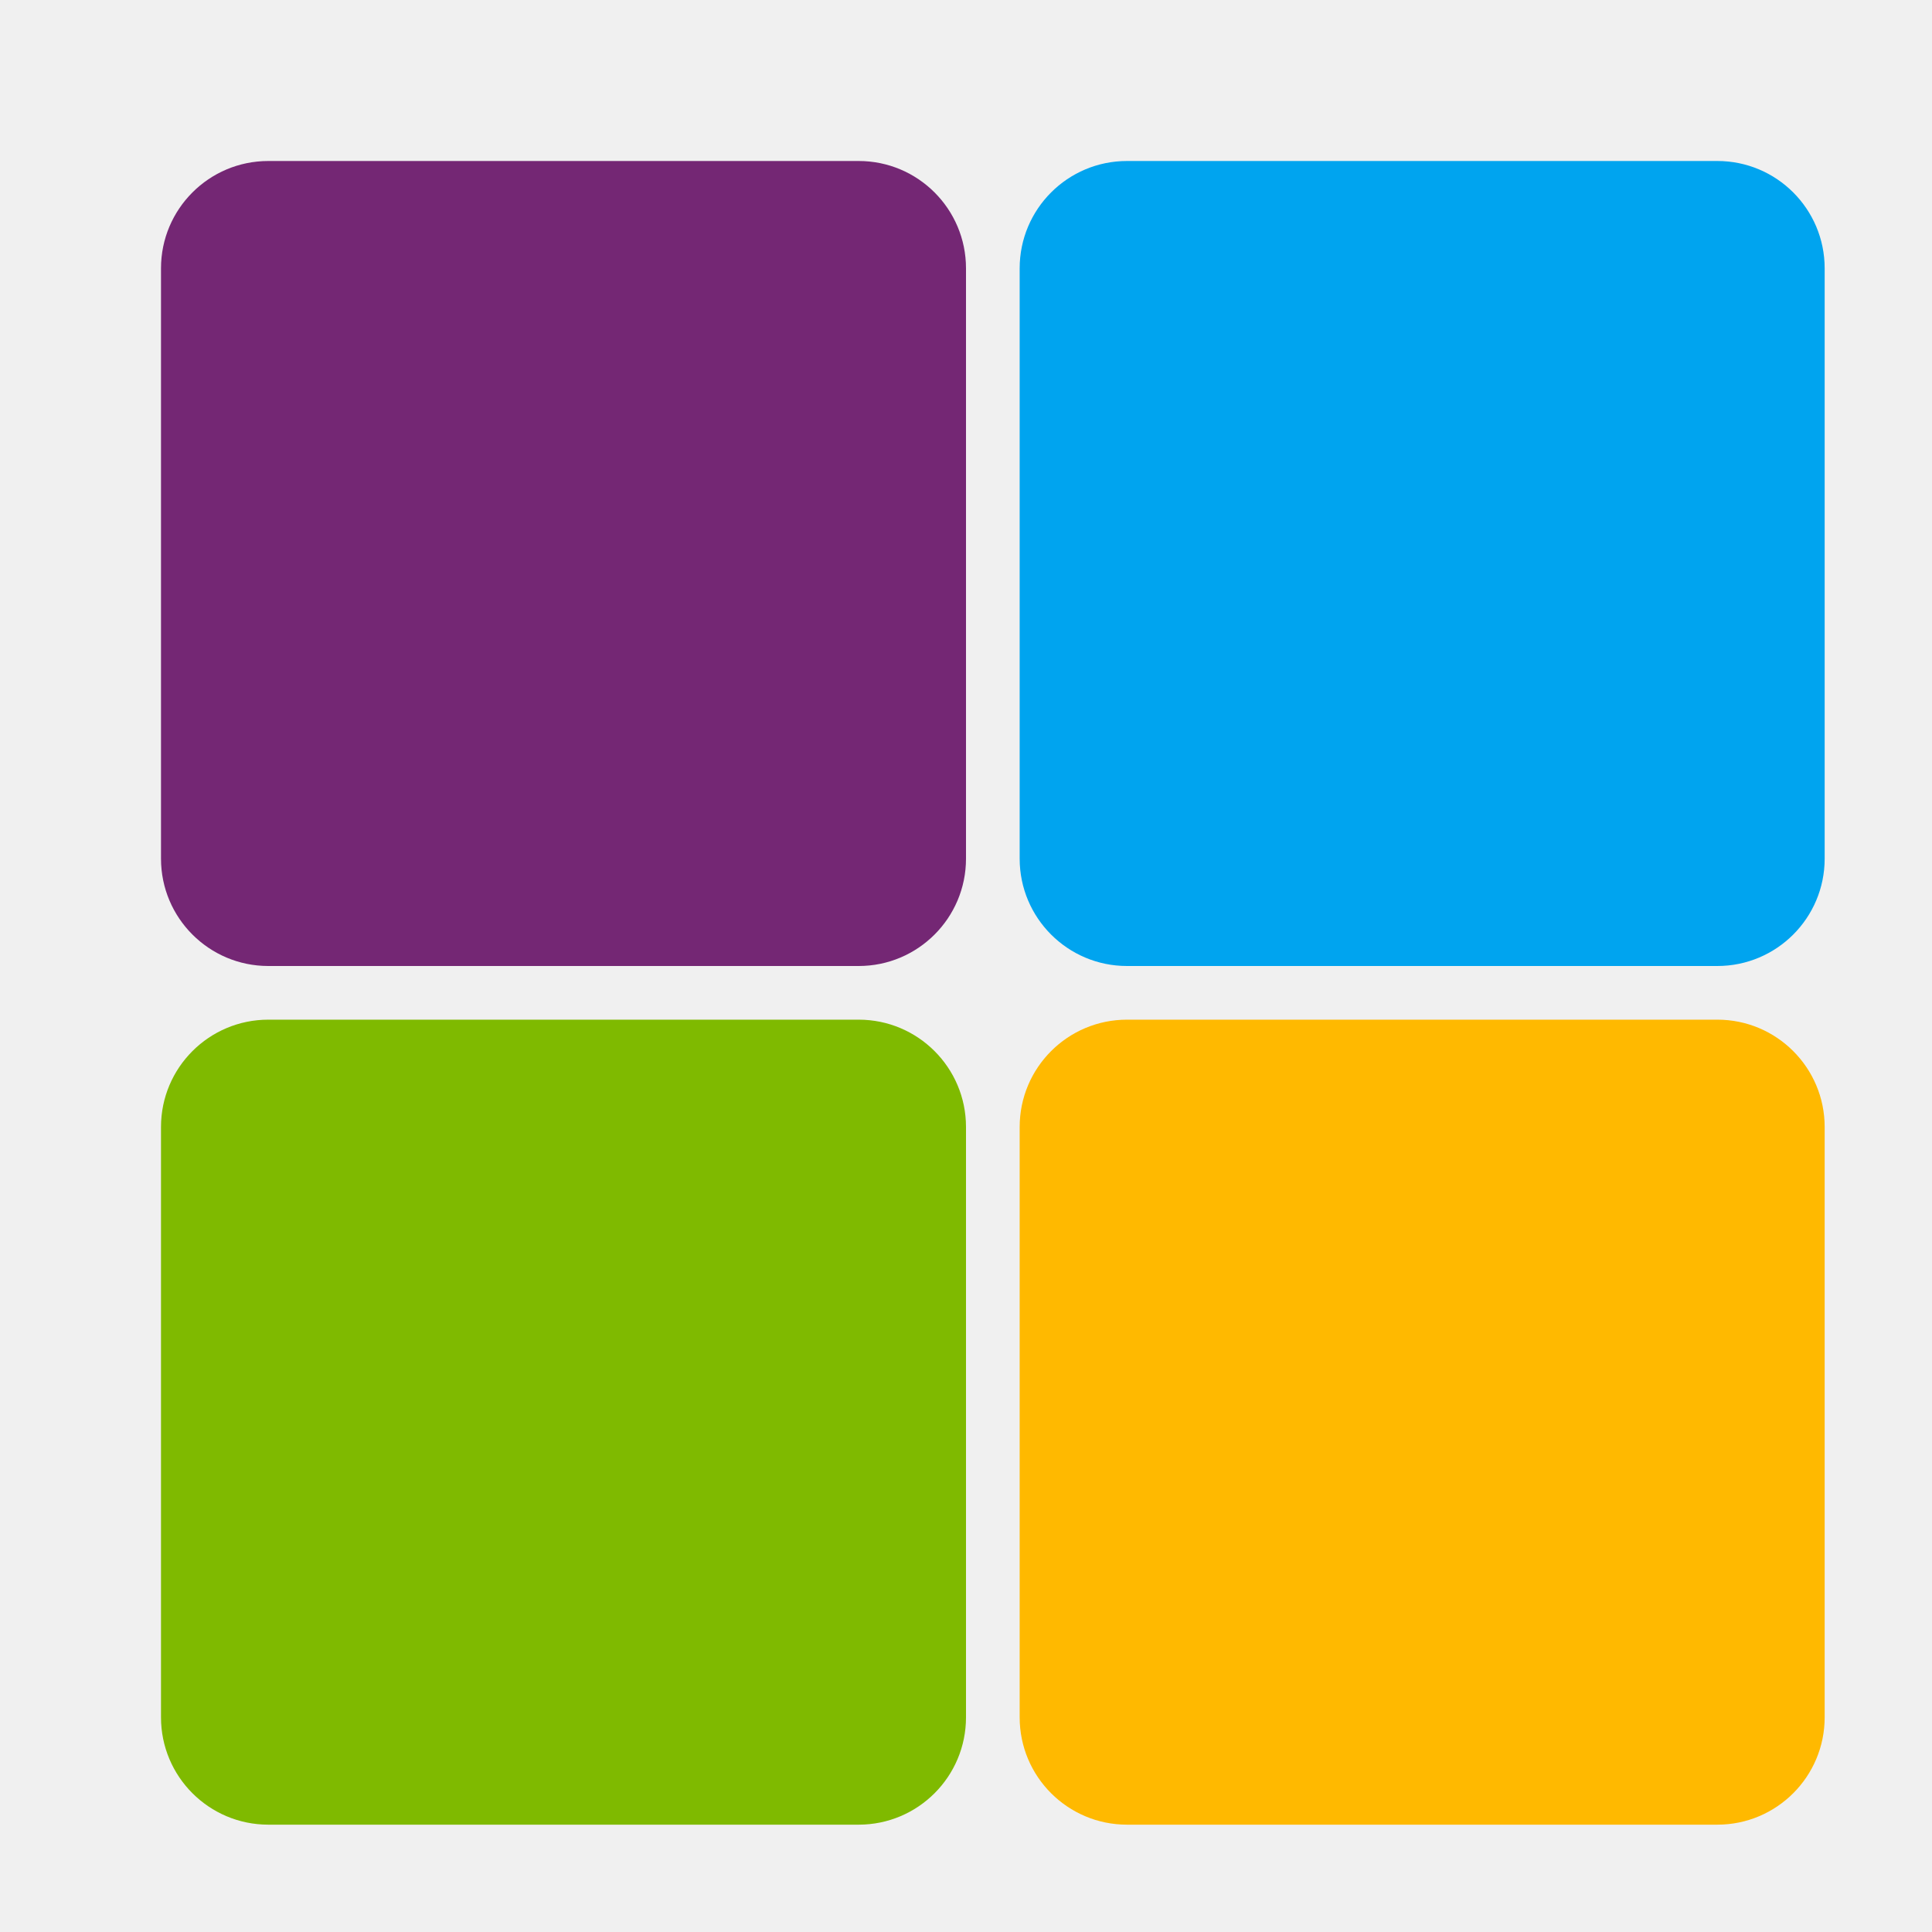
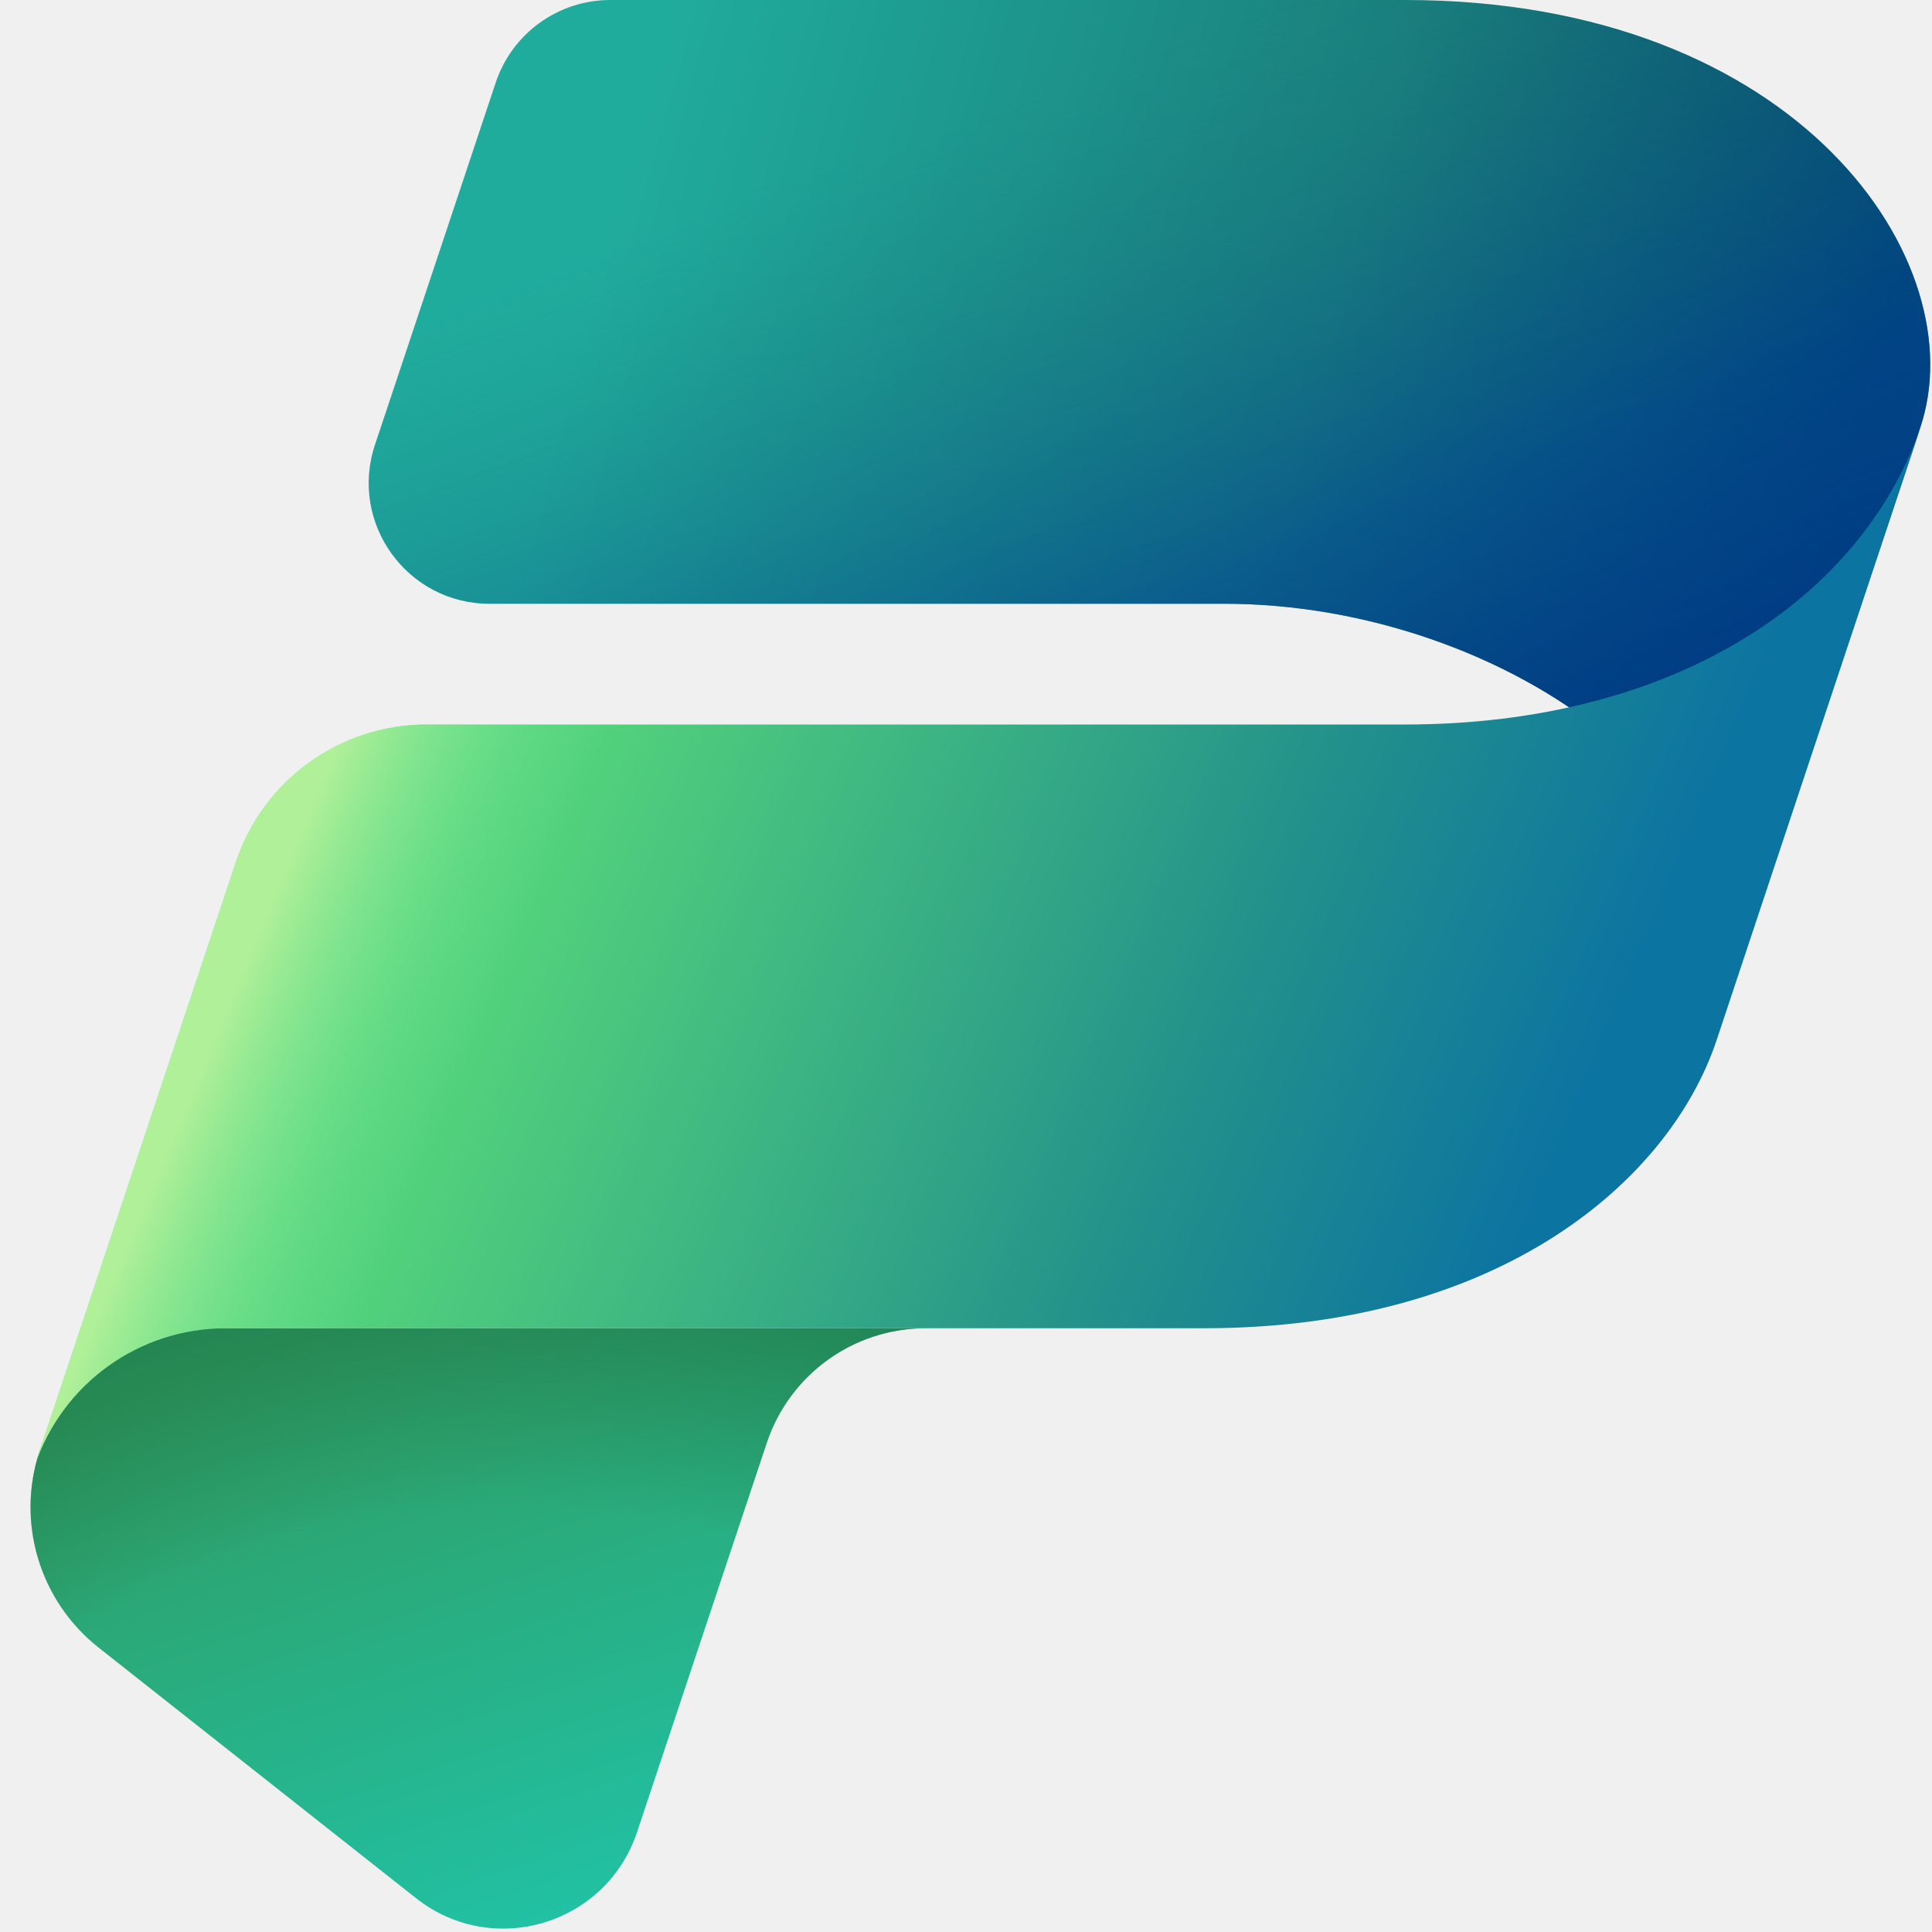
- <svg xmlns="http://www.w3.org/2000/svg" viewBox="0 0 36 36" fill="none">
-   <rect x="3" y="3" width="15" height="15" rx="2" fill="#742774" />
-   <rect x="19" y="3" width="15" height="15" rx="2" fill="#00A4EF" />
-   <rect x="3" y="19" width="15" height="15" rx="2" fill="#7FBA00" />
-   <rect x="19" y="19" width="15" height="15" rx="2" fill="#FFB900" />
+ <svg xmlns="http://www.w3.org/2000/svg" width="96" height="96" viewBox="0 0 96 96" fill="none">
+   <g clip-path="url(#clip0_4303_1230)">
+     <g clip-path="url(#clip1_4303_1230)">
+       <path d="M38.103 71.692L31.653 91.041C30.119 95.644 24.482 97.328 20.675 94.322L4.899 81.868C1.959 79.547 0.789 75.632 1.974 72.079C3.184 68.449 6.581 66 10.408 66H46C42.417 66 39.236 68.293 38.103 71.692Z" fill="url(#paint0_linear_4303_1230)" />
+       <path d="M38.103 71.692L31.653 91.041C30.119 95.644 24.482 97.328 20.675 94.322L4.899 81.868C1.959 79.547 0.789 75.632 1.974 72.079C3.184 68.449 6.581 66 10.408 66H46C42.417 66 39.236 68.293 38.103 71.692Z" fill="url(#paint1_radial_4303_1230)" />
+       <path d="M24.325 30H60.834C74.781 30 89.147 40.024 85.286 51.588L95.406 21.274C98.191 13.115 89.451 0 69.818 0H30.325C27.742 0 25.449 1.653 24.632 4.103L18.632 22.103C17.337 25.988 20.229 30 24.325 30Z" fill="url(#paint2_linear_4303_1230)" />
+       <path d="M24.325 30H60.834C74.781 30 89.147 40.024 85.286 51.588L95.406 21.274C98.191 13.115 89.451 0 69.818 0H30.325C27.742 0 25.449 1.653 24.632 4.103L18.632 22.103C17.337 25.988 20.229 30 24.325 30Z" fill="url(#paint3_linear_4303_1230)" />
+       <path d="M59.833 66L11.208 66C6.904 66 3.084 68.753 1.722 72.834L11.721 42.838C13.082 38.754 16.903 36 21.208 36L69.815 36C83.266 36 92.621 29.669 95.501 21.026L85.294 51.697C82.952 58.694 74.5 66 59.833 66Z" fill="url(#paint4_linear_4303_1230)" />
+       <path d="M59.833 66L11.208 66C6.904 66 3.084 68.753 1.722 72.834L11.721 42.838C13.082 38.754 16.903 36 21.208 36L69.815 36C83.266 36 92.621 29.669 95.501 21.026L85.294 51.697C82.952 58.694 74.5 66 59.833 66Z" fill="url(#paint5_linear_4303_1230)" />
+     </g>
+   </g>
+   <defs>
+     <linearGradient id="paint0_linear_4303_1230" x1="3.999" y1="70" x2="15.999" y2="105.5" gradientUnits="userSpaceOnUse">
+       <stop stop-color="#309C61" />
+       <stop offset="1" stop-color="#1EC8B0" />
+     </linearGradient>
+     <radialGradient id="paint1_radial_4303_1230" cx="0" cy="0" r="1" gradientUnits="userSpaceOnUse" gradientTransform="translate(25.4991 102) rotate(-90) scale(44 55.1631)">
+       <stop offset="0.615" stop-color="#1E794A" stop-opacity="0" />
+       <stop offset="1" stop-color="#1E794A" />
+     </radialGradient>
+     <linearGradient id="paint2_linear_4303_1230" x1="30" y1="12.5" x2="90.415" y2="29.185" gradientUnits="userSpaceOnUse">
+       <stop stop-color="#20AC9D" />
+       <stop offset="0.568" stop-color="#1A7F7C" />
+       <stop offset="1" stop-color="#024169" />
+     </linearGradient>
+     <linearGradient id="paint3_linear_4303_1230" x1="60" y1="1" x2="75.5" y2="42.5" gradientUnits="userSpaceOnUse">
+       <stop stop-color="#1A7F7C" stop-opacity="0" />
+       <stop offset="0.589" stop-color="#004695" stop-opacity="0.6" />
+       <stop offset="1" stop-color="#003580" />
+     </linearGradient>
+     <linearGradient id="paint4_linear_4303_1230" x1="16" y1="41" x2="74" y2="65.5" gradientUnits="userSpaceOnUse">
+       <stop stop-color="#76EB95" />
+       <stop offset="0.179" stop-color="#52D17C" />
+       <stop offset="0.714" stop-color="#22918B" />
+       <stop offset="1" stop-color="#0C74A1" />
+     </linearGradient>
+     <linearGradient id="paint5_linear_4303_1230" x1="21" y1="53.5" x2="11.5" y2="49.5" gradientUnits="userSpaceOnUse">
+       <stop stop-color="#52D17C" stop-opacity="0" />
+       <stop offset="1" stop-color="#B0F098" />
+     </linearGradient>
+     <clipPath id="clip0_4303_1230">
+       <rect width="96" height="96" fill="white" />
+     </clipPath>
+     <clipPath id="clip1_4303_1230">
+       <rect width="96" height="96" fill="white" />
+     </clipPath>
+   </defs>
</svg>
